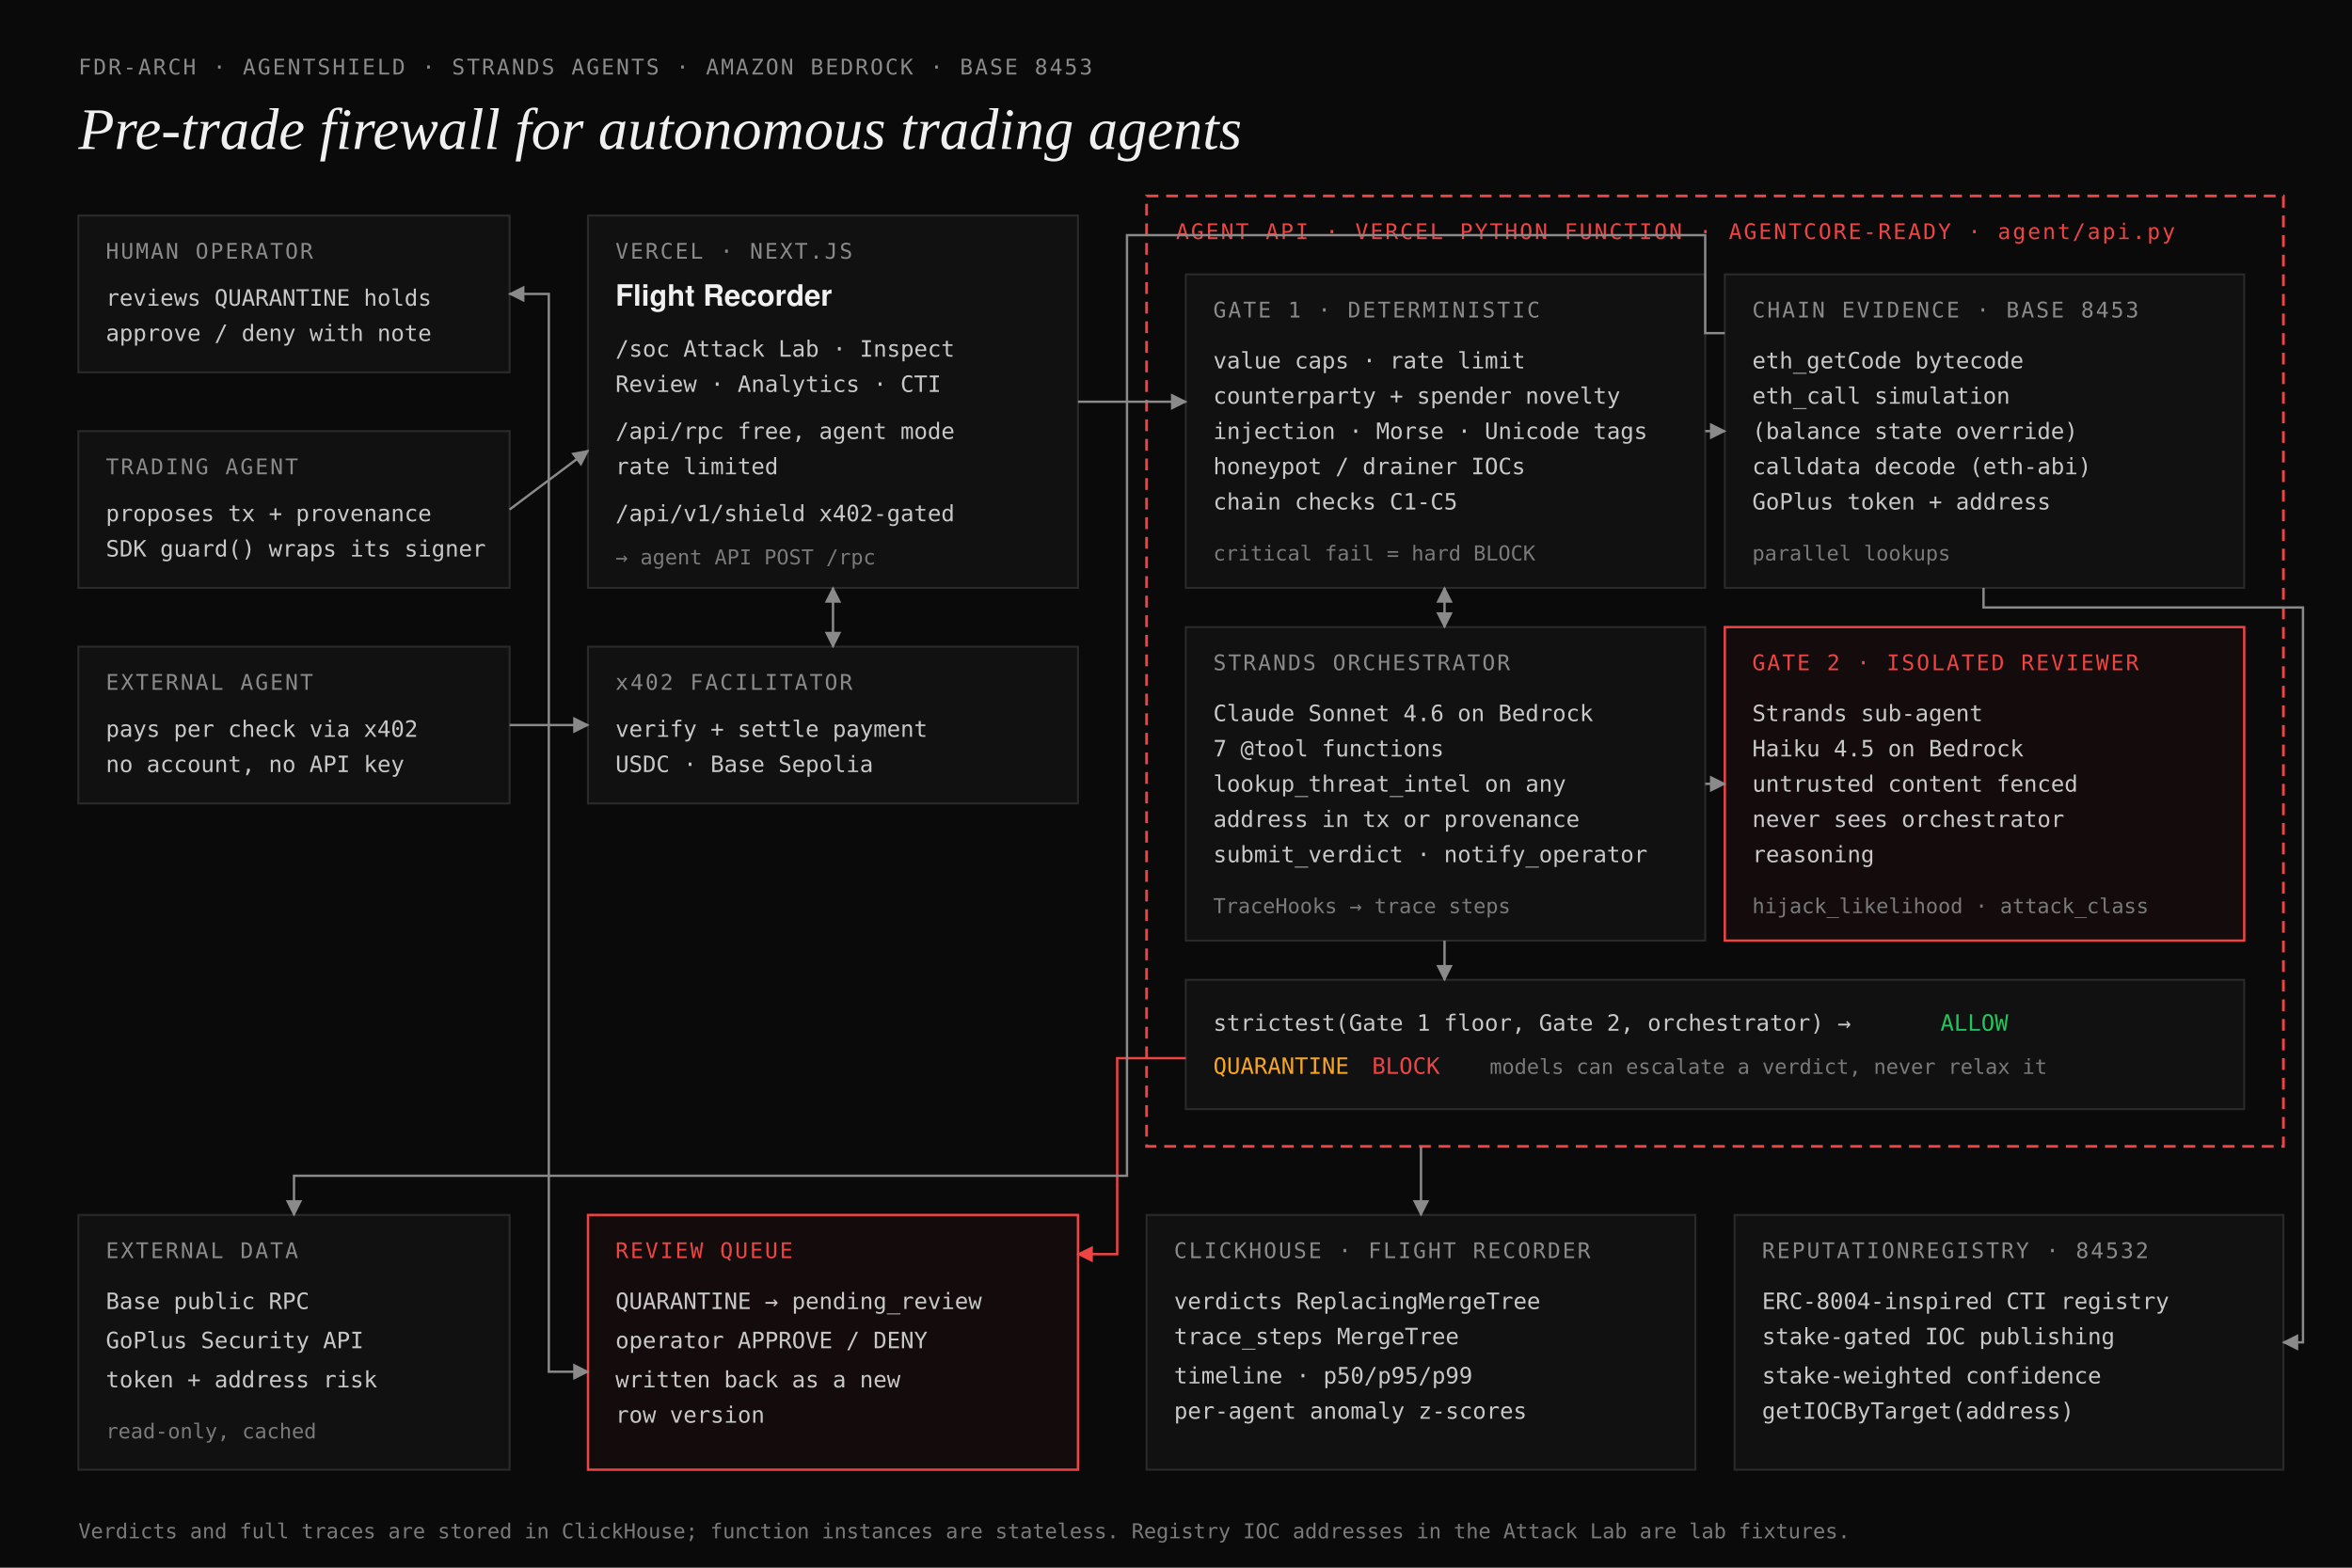
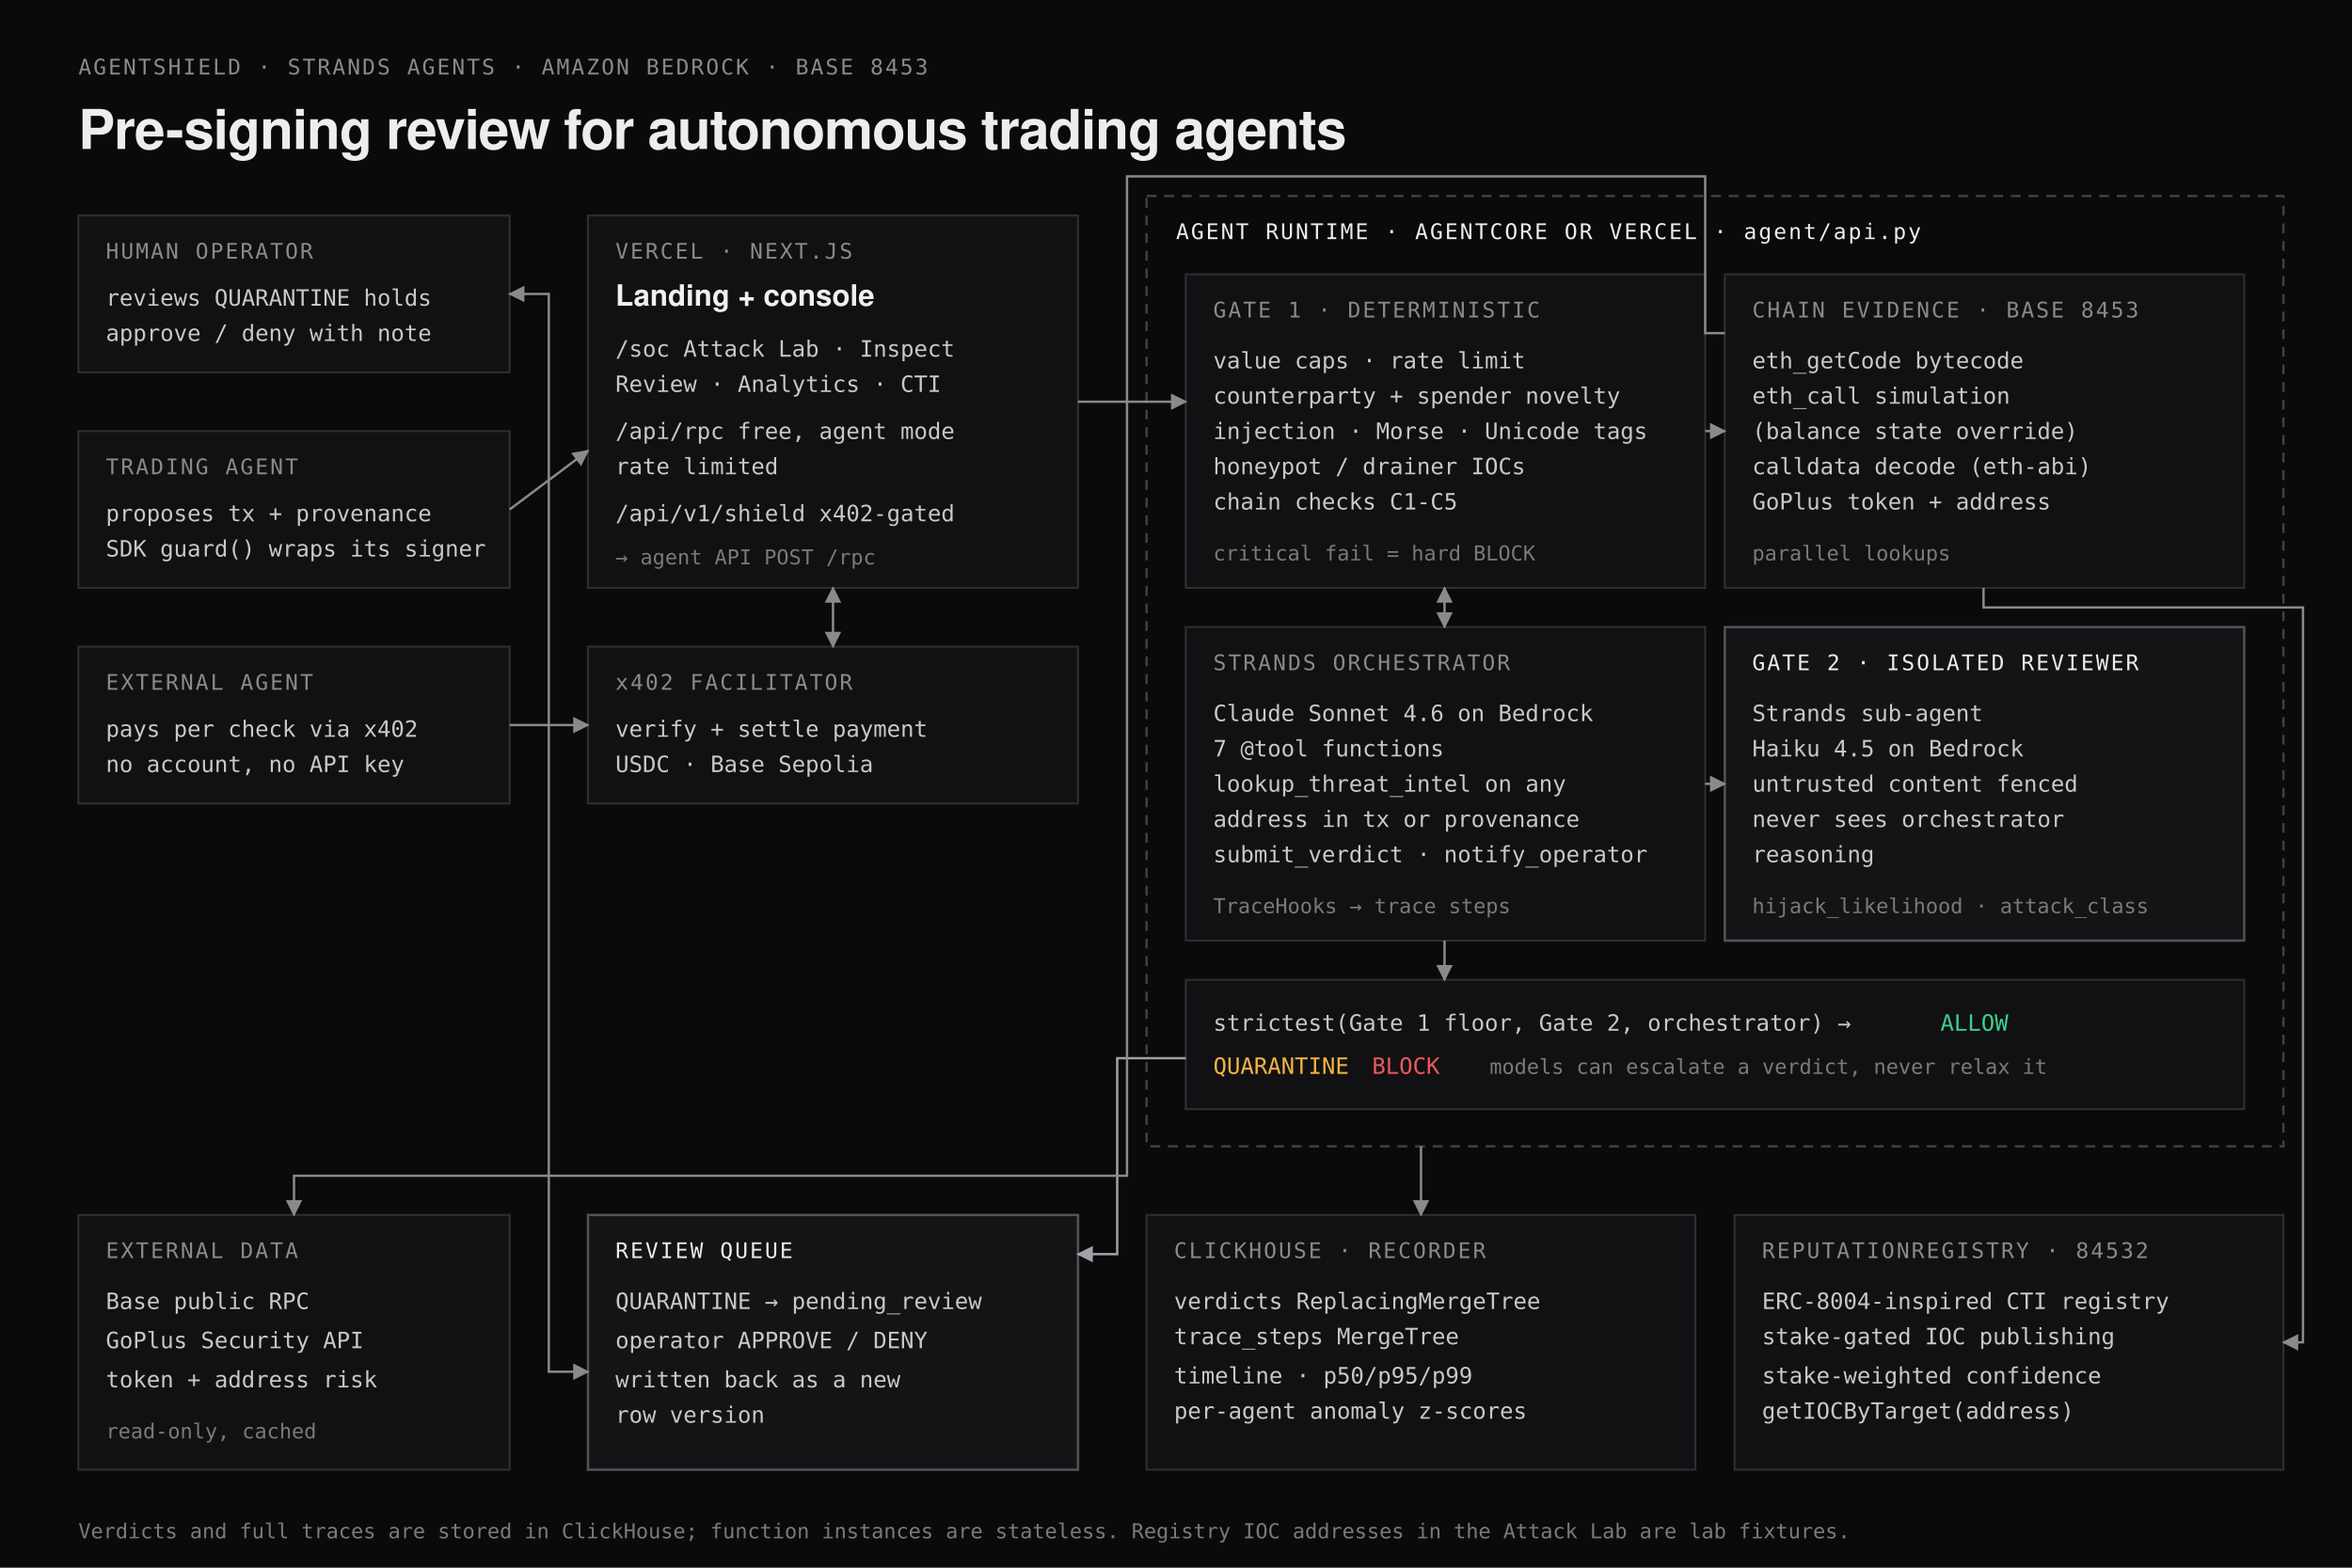
<svg xmlns="http://www.w3.org/2000/svg" viewBox="0 0 1200 800" width="1200" height="800" role="img" aria-label="AgentShield architecture">
  <defs>
    <marker id="arrow" viewBox="0 0 10 10" refX="9" refY="5" markerWidth="7" markerHeight="7" orient="auto-start-reverse">
      <path d="M0,0 L10,5 L0,10 z" fill="#8a8a8a" />
    </marker>
    <marker id="arrowRed" viewBox="0 0 10 10" refX="9" refY="5" markerWidth="7" markerHeight="7" orient="auto-start-reverse">
-       <path d="M0,0 L10,5 L0,10 z" fill="#ef4444" />
+       <path d="M0,0 L10,5 L0,10 z" fill="#a1a1aa" />
    </marker>
    <style>
-       .bg { fill: #0a0a0a; }
-       .box { fill: #111111; stroke: #2a2a2a; stroke-width: 1; }
-       .boxRed { fill: #140c0c; stroke: #ef4444; stroke-width: 1.2; }
-       .runtime { fill: none; stroke: #ef4444; stroke-width: 1.4; stroke-dasharray: 6 4; }
+       .bg { fill: #0a0a0b; }
+       .box { fill: #111113; stroke: #2e2e33; stroke-width: 1; }
+       .boxRed { fill: #141417; stroke: #52525b; stroke-width: 1.2; }
+       .runtime { fill: none; stroke: #3f3f46; stroke-width: 1.2; stroke-dasharray: 5 4; }
      .hdr { font-family: ui-monospace, SFMono-Regular, Menlo, Consolas, monospace; font-size: 11px; letter-spacing: 1px; fill: #8a8a8a; }
-       .hdrRed { font-family: ui-monospace, SFMono-Regular, Menlo, Consolas, monospace; font-size: 11px; letter-spacing: 1px; fill: #ef4444; }
-       .title { font-family: Georgia, 'Times New Roman', serif; font-style: italic; font-size: 30px; fill: #f0f0f0; }
+       .hdrRed { font-family: ui-monospace, SFMono-Regular, Menlo, Consolas, monospace; font-size: 11px; letter-spacing: 1px; fill: #ededef; }
+       .title { font-family: Geist, -apple-system, 'Segoe UI', Helvetica, Arial, sans-serif; font-weight: 600; letter-spacing: -0.5px; font-size: 28px; fill: #ededef; }
      .name { font-family: -apple-system, 'Segoe UI', Helvetica, Arial, sans-serif; font-size: 15px; font-weight: 600; fill: #f0f0f0; }
      .line { font-family: ui-monospace, SFMono-Regular, Menlo, Consolas, monospace; font-size: 11.5px; fill: #c8c8c8; }
      .dim { font-family: ui-monospace, SFMono-Regular, Menlo, Consolas, monospace; font-size: 10.5px; fill: #7a7a7a; }
      .edge { stroke: #8a8a8a; stroke-width: 1.2; fill: none; }
-       .edgeRed { stroke: #ef4444; stroke-width: 1.2; fill: none; }
-       .allow { fill: #22c55e; }
-       .quar { fill: #f5a524; }
-       .block { fill: #ef4444; }
+       .edgeRed { stroke: #a1a1aa; stroke-width: 1.2; fill: none; }
+       .allow { fill: #3ecf8e; }
+       .quar { fill: #f2b441; }
+       .block { fill: #f0565c; }
    </style>
  </defs>
  <rect class="bg" x="0" y="0" width="1200" height="800" />
-   <text class="hdr" x="40" y="38">FDR-ARCH · AGENTSHIELD · STRANDS AGENTS · AMAZON BEDROCK · BASE 8453</text>
-   <text class="title" x="40" y="76">Pre-trade firewall for autonomous trading agents</text>
+   <text class="hdr" x="40" y="38">AGENTSHIELD · STRANDS AGENTS · AMAZON BEDROCK · BASE 8453</text>
+   <text class="title" x="40" y="76">Pre-signing review for autonomous trading agents</text>
  <rect class="box" x="40" y="110" width="220" height="80" />
  <text class="hdr" x="54" y="132">HUMAN OPERATOR</text>
  <text class="line" x="54" y="156">reviews QUARANTINE holds</text>
  <text class="line" x="54" y="174">approve / deny with note</text>
  <rect class="box" x="40" y="220" width="220" height="80" />
  <text class="hdr" x="54" y="242">TRADING AGENT</text>
  <text class="line" x="54" y="266">proposes tx + provenance</text>
  <text class="line" x="54" y="284">SDK guard() wraps its signer</text>
  <rect class="box" x="40" y="330" width="220" height="80" />
  <text class="hdr" x="54" y="352">EXTERNAL AGENT</text>
  <text class="line" x="54" y="376">pays per check via x402</text>
  <text class="line" x="54" y="394">no account, no API key</text>
  <rect class="box" x="40" y="620" width="220" height="130" />
  <text class="hdr" x="54" y="642">EXTERNAL DATA</text>
  <text class="line" x="54" y="668">Base public RPC</text>
  <text class="line" x="54" y="688">GoPlus Security API</text>
  <text class="line" x="54" y="708">token + address risk</text>
  <text class="dim" x="54" y="734">read-only, cached</text>
  <rect class="box" x="300" y="110" width="250" height="190" />
  <text class="hdr" x="314" y="132">VERCEL · NEXT.JS</text>
-   <text class="name" x="314" y="156">Flight Recorder</text>
+   <text class="name" x="314" y="156">Landing + console</text>
  <text class="line" x="314" y="182">/soc  Attack Lab · Inspect</text>
  <text class="line" x="314" y="200">      Review · Analytics · CTI</text>
  <text class="line" x="314" y="224">/api/rpc  free, agent mode</text>
  <text class="line" x="314" y="242">          rate limited</text>
  <text class="line" x="314" y="266">/api/v1/shield  x402-gated</text>
  <text class="dim" x="314" y="288">→ agent API POST /rpc</text>
  <rect class="box" x="300" y="330" width="250" height="80" />
  <text class="hdr" x="314" y="352">x402 FACILITATOR</text>
  <text class="line" x="314" y="376">verify + settle payment</text>
  <text class="line" x="314" y="394">USDC · Base Sepolia</text>
  <rect class="boxRed" x="300" y="620" width="250" height="130" />
  <text class="hdrRed" x="314" y="642">REVIEW QUEUE</text>
  <text class="line" x="314" y="668">QUARANTINE → pending_review</text>
  <text class="line" x="314" y="688">operator APPROVE / DENY</text>
  <text class="line" x="314" y="708">written back as a new</text>
  <text class="line" x="314" y="726">row version</text>
  <rect class="runtime" x="585" y="100" width="580" height="485" />
-   <text class="hdrRed" x="600" y="122">AGENT API · VERCEL PYTHON FUNCTION · AGENTCORE-READY · agent/api.py</text>
+   <text class="hdrRed" x="600" y="122">AGENT RUNTIME · AGENTCORE OR VERCEL · agent/api.py</text>
  <rect class="box" x="605" y="140" width="265" height="160" />
  <text class="hdr" x="619" y="162">GATE 1 · DETERMINISTIC</text>
  <text class="line" x="619" y="188">value caps · rate limit</text>
  <text class="line" x="619" y="206">counterparty + spender novelty</text>
  <text class="line" x="619" y="224">injection · Morse · Unicode tags</text>
  <text class="line" x="619" y="242">honeypot / drainer IOCs</text>
  <text class="line" x="619" y="260">chain checks C1-C5</text>
  <text class="dim" x="619" y="286">critical fail = hard BLOCK</text>
  <rect class="box" x="880" y="140" width="265" height="160" />
  <text class="hdr" x="894" y="162">CHAIN EVIDENCE · BASE 8453</text>
  <text class="line" x="894" y="188">eth_getCode bytecode</text>
  <text class="line" x="894" y="206">eth_call simulation</text>
  <text class="line" x="894" y="224">  (balance state override)</text>
  <text class="line" x="894" y="242">calldata decode (eth-abi)</text>
  <text class="line" x="894" y="260">GoPlus token + address</text>
  <text class="dim" x="894" y="286">parallel lookups</text>
  <rect class="box" x="605" y="320" width="265" height="160" />
  <text class="hdr" x="619" y="342">STRANDS ORCHESTRATOR</text>
  <text class="line" x="619" y="368">Claude Sonnet 4.6 on Bedrock</text>
  <text class="line" x="619" y="386">7 @tool functions</text>
  <text class="line" x="619" y="404">lookup_threat_intel on any</text>
  <text class="line" x="619" y="422">  address in tx or provenance</text>
  <text class="line" x="619" y="440">submit_verdict · notify_operator</text>
  <text class="dim" x="619" y="466">TraceHooks → trace steps</text>
  <rect class="boxRed" x="880" y="320" width="265" height="160" />
  <text class="hdrRed" x="894" y="342">GATE 2 · ISOLATED REVIEWER</text>
  <text class="line" x="894" y="368">Strands sub-agent</text>
  <text class="line" x="894" y="386">Haiku 4.5 on Bedrock</text>
  <text class="line" x="894" y="404">untrusted content fenced</text>
  <text class="line" x="894" y="422">never sees orchestrator</text>
  <text class="line" x="894" y="440">  reasoning</text>
  <text class="dim" x="894" y="466">hijack_likelihood · attack_class</text>
  <rect class="box" x="605" y="500" width="540" height="66" />
  <text class="line" x="619" y="526">strictest(Gate 1 floor, Gate 2, orchestrator) →</text>
  <text class="line allow" x="990" y="526">ALLOW</text>
  <text class="line quar" x="619" y="548">QUARANTINE</text>
  <text class="line block" x="700" y="548">BLOCK</text>
  <text class="dim" x="760" y="548">models can escalate a verdict, never relax it</text>
  <rect class="box" x="585" y="620" width="280" height="130" />
-   <text class="hdr" x="599" y="642">CLICKHOUSE · FLIGHT RECORDER</text>
+   <text class="hdr" x="599" y="642">CLICKHOUSE · RECORDER</text>
  <text class="line" x="599" y="668">verdicts ReplacingMergeTree</text>
  <text class="line" x="599" y="686">trace_steps MergeTree</text>
  <text class="line" x="599" y="706">timeline · p50/p95/p99</text>
  <text class="line" x="599" y="724">per-agent anomaly z-scores</text>
  <rect class="box" x="885" y="620" width="280" height="130" />
  <text class="hdr" x="899" y="642">REPUTATIONREGISTRY · 84532</text>
  <text class="line" x="899" y="668">ERC-8004-inspired CTI registry</text>
  <text class="line" x="899" y="686">stake-gated IOC publishing</text>
  <text class="line" x="899" y="706">stake-weighted confidence</text>
  <text class="line" x="899" y="724">getIOCByTarget(address)</text>
  <path class="edge" d="M260,260 L300,230" marker-end="url(#arrow)" />
  <path class="edge" d="M260,370 L300,370" marker-end="url(#arrow)" />
  <path class="edge" d="M425,330 L425,300" marker-end="url(#arrow)" marker-start="url(#arrow)" />
  <path class="edge" d="M550,205 L605,205" marker-end="url(#arrow)" />
  <path class="edge" d="M870,220 L880,220" marker-end="url(#arrow)" />
  <path class="edge" d="M737,300 L737,320" marker-end="url(#arrow)" marker-start="url(#arrow)" />
  <path class="edge" d="M870,400 L880,400" marker-end="url(#arrow)" />
  <path class="edge" d="M737,480 L737,500" marker-end="url(#arrow)" />
  <path class="edge" d="M725,585 L725,620" marker-end="url(#arrow)" />
  <path class="edge" d="M1012,300 L1012,310 L1175,310 L1175,685 L1165,685" marker-end="url(#arrow)" />
  <path class="edgeRed" d="M605,540 L570,540 L570,640 L550,640" marker-end="url(#arrowRed)" />
  <path class="edge" d="M300,700 L280,700 L280,150 L260,150" marker-end="url(#arrow)" marker-start="url(#arrow)" />
-   <path class="edge" d="M880,170 L870,170 L870,120 L575,120 L575,600 L150,600 L150,620" marker-end="url(#arrow)" />
+   <path class="edge" d="M880,170 L870,170 L870,90 L575,90 L575,600 L150,600 L150,620" marker-end="url(#arrow)" />
  <text class="dim" x="40" y="785">Verdicts and full traces are stored in ClickHouse; function instances are stateless. Registry IOC addresses in the Attack Lab are lab fixtures.</text>
</svg>
